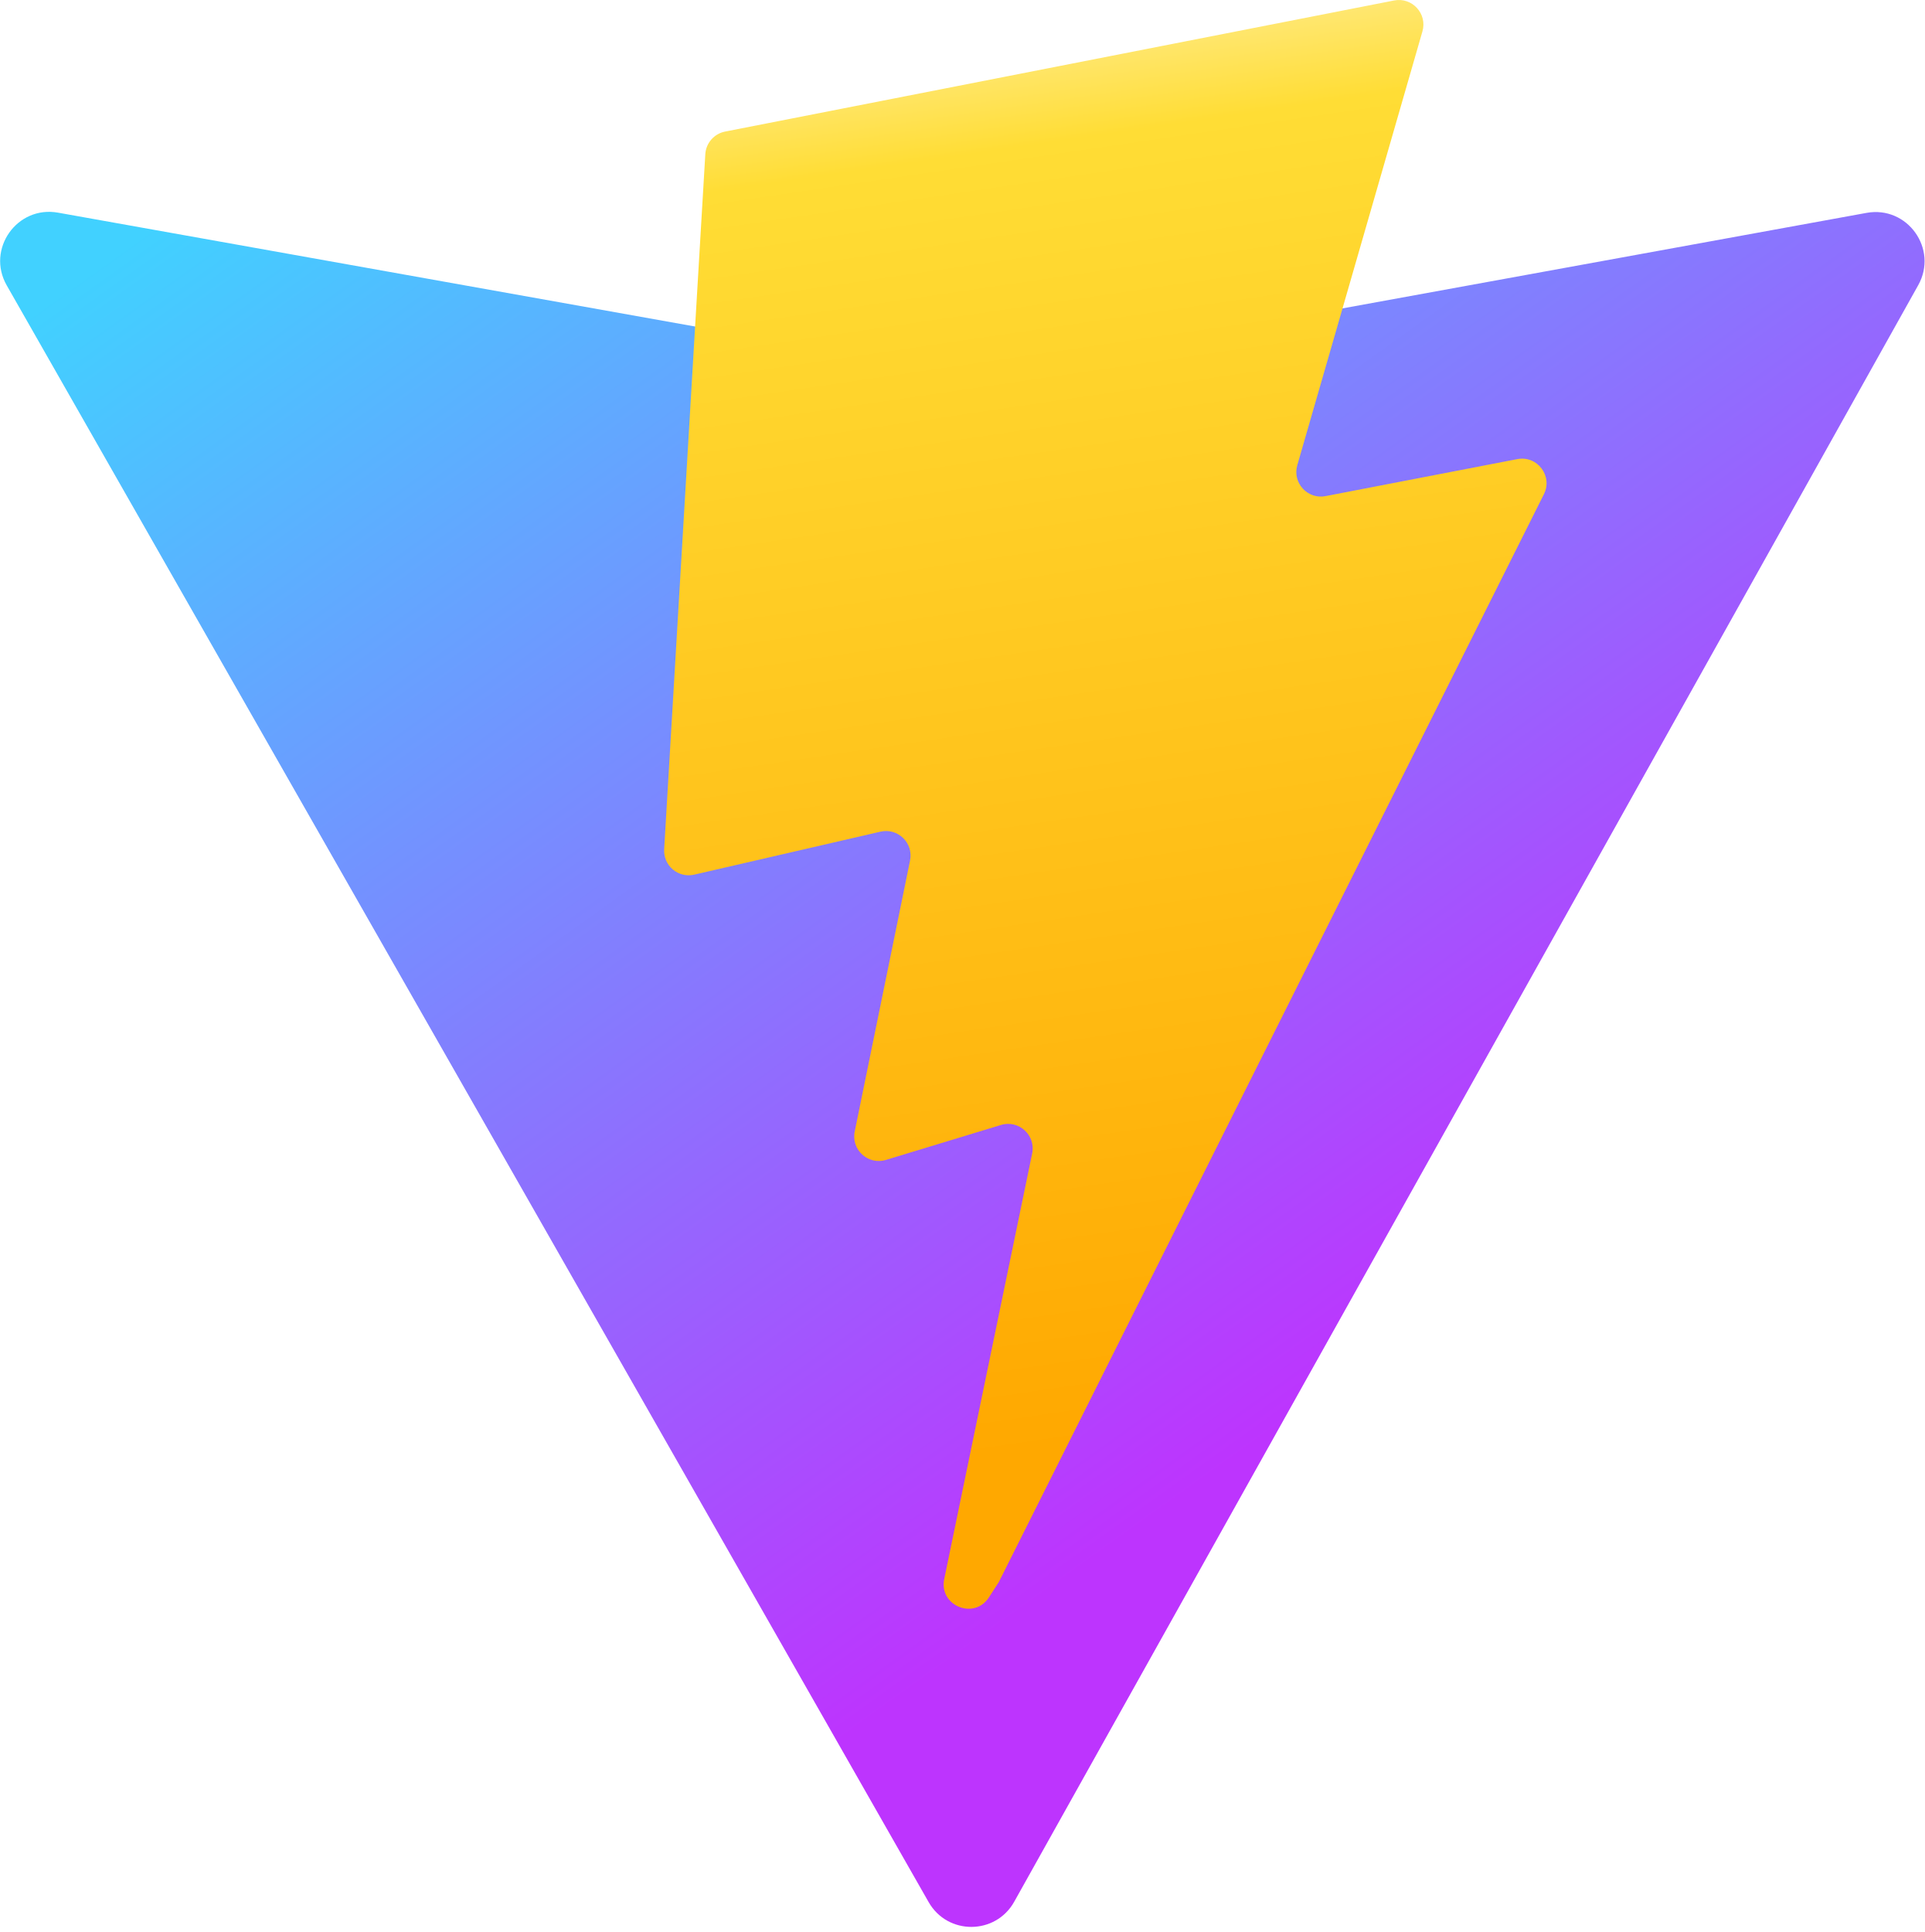
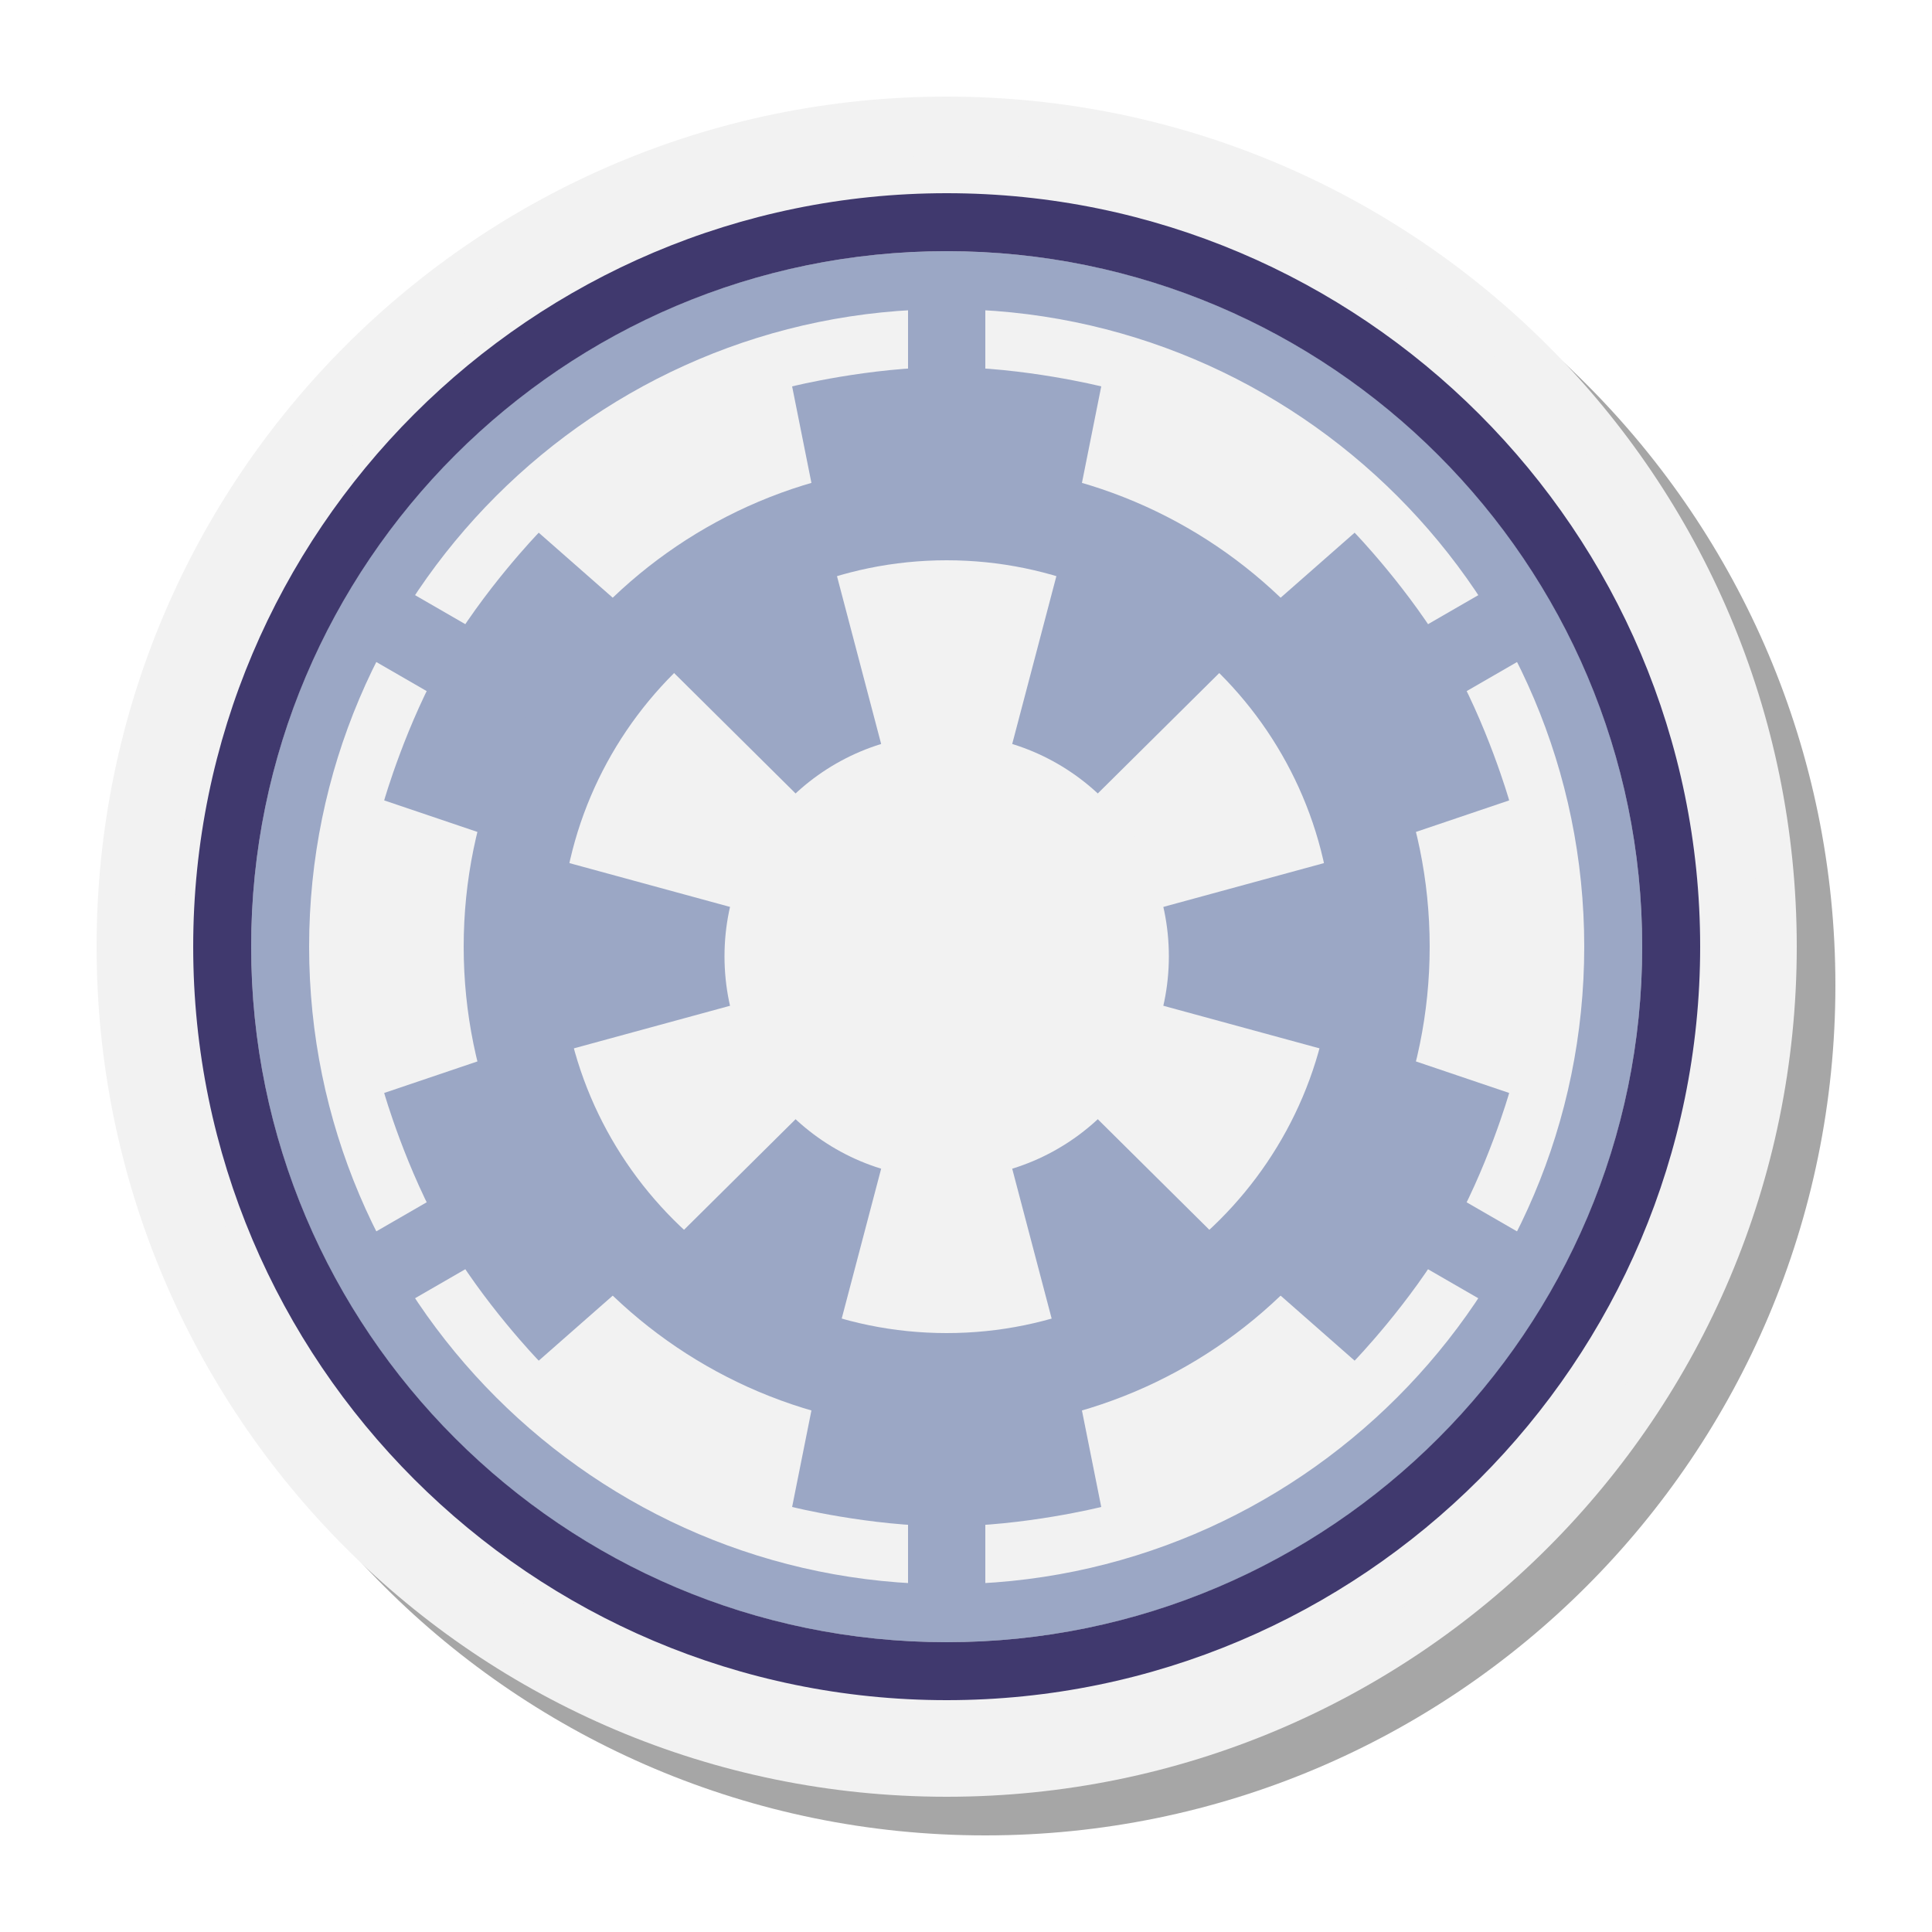
- <svg xmlns="http://www.w3.org/2000/svg" aria-hidden="true" role="img" class="iconify iconify--logos" width="31.88" height="32" preserveAspectRatio="xMidYMid meet" viewBox="0 0 256 257">
-   <defs>
-     <linearGradient id="IconifyId1813088fe1fbc01fb466" x1="-.828%" x2="57.636%" y1="7.652%" y2="78.411%">
-       <stop offset="0%" stop-color="#41D1FF" />
-       <stop offset="100%" stop-color="#BD34FE" />
-     </linearGradient>
-     <linearGradient id="IconifyId1813088fe1fbc01fb467" x1="43.376%" x2="50.316%" y1="2.242%" y2="89.03%">
-       <stop offset="0%" stop-color="#FFEA83" />
-       <stop offset="8.333%" stop-color="#FFDD35" />
-       <stop offset="100%" stop-color="#FFA800" />
-     </linearGradient>
-   </defs>
-   <path fill="url(#IconifyId1813088fe1fbc01fb466)" d="M255.153 37.938L134.897 252.976c-2.483 4.44-8.862 4.466-11.382.048L.875 37.958c-2.746-4.814 1.371-10.646 6.827-9.67l120.385 21.517a6.537 6.537 0 0 0 2.322-.004l117.867-21.483c5.438-.991 9.574 4.796 6.877 9.62Z" />
-   <path fill="url(#IconifyId1813088fe1fbc01fb467)" d="M185.432.063L96.44 17.501a3.268 3.268 0 0 0-2.634 3.014l-5.474 92.456a3.268 3.268 0 0 0 3.997 3.378l24.777-5.718c2.318-.535 4.413 1.507 3.936 3.838l-7.361 36.047c-.495 2.426 1.782 4.5 4.151 3.78l15.304-4.649c2.372-.72 4.652 1.36 4.15 3.788l-11.698 56.621c-.732 3.542 3.979 5.473 5.943 2.437l1.313-2.028l72.516-144.72c1.215-2.423-.88-5.186-3.54-4.672l-25.505 4.922c-2.396.462-4.435-1.77-3.759-4.114l16.646-57.705c.677-2.35-1.37-4.583-3.769-4.113Z" />
+ <svg xmlns="http://www.w3.org/2000/svg" x="0px" y="0px" width="100" height="100" viewBox="0 0 100 100">
+   <circle cx="51" cy="51" r="44" opacity=".35" />
+   <circle cx="49" cy="49" r="44" fill="#f2f2f2" />
+   <path fill="#f2f2f2" d="M50,90C27.393,90,9,71.607,9,49S27.393,8,50,8s41,18.393,41,41S72.607,90,50,90z" />
+   <path fill="#9ba7c5" d="M49,16c18.196,0,33,14.804,33,33S67.196,82,49,82S16,67.196,16,49S30.804,16,49,16 M49,13 c-19.882,0-36,16.118-36,36s16.118,36,36,36s36-16.118,36-36S68.882,13,49,13L49,13z" />
+   <path fill="#9ba7c5" d="M49,29c11.028,0,20,8.972,20,20s-8.972,20-20,20s-20-8.972-20-20S37.972,29,49,29 M49,24 c-13.807,0-25,11.193-25,25s11.193,25,25,25s25-11.193,25-25S62.807,24,49,24L49,24z" />
+   <path fill="#40396e" d="M49,88c-21.505,0-39-17.495-39-39s17.495-39,39-39s39,17.495,39,39S70.505,88,49,88z M49,13 c-19.851,0-36,16.149-36,36s16.149,36,36,36s36-16.149,36-36S68.851,13,49,13z" />
+   <rect width="4" height="11" x="47" y="15" fill="#9ba7c5" />
+   <rect width="4" height="11" x="47" y="72" fill="#9ba7c5" />
+   <rect width="4" height="11" x="22.318" y="29.25" fill="#9ba7c5" transform="rotate(-60 24.318 34.751)" />
+   <rect width="4" height="11" x="71.682" y="57.75" fill="#9ba7c5" transform="rotate(-60 73.683 63.252)" />
+   <rect width="4" height="11" x="22.318" y="57.75" fill="#9ba7c5" transform="rotate(-120 24.318 63.25)" />
+   <rect width="4" height="11" x="71.682" y="29.25" fill="#9ba7c5" transform="rotate(-120 73.682 34.751)" />
+   <path fill="#9ba7c5" d="M42,25l-1-5c0,0,4-1,8-1l1,8h-8" />
+   <path fill="#9ba7c5" d="M56,25l1-5c0,0-4-1-8-1l-1,8h8" />
+   <path fill="#9ba7c5" d="M56,73l1,5c0,0-4,1-8,1l-1-8h8" />
+   <path fill="#9ba7c5" d="M42,73l-1,5c0,0,4,1,8,1l1-8h-8" />
+   <g>
+     <path fill="#9ba7c5" d="M73.285,54.938l4.83,1.634c0,0-1.134,3.964-3.134,7.428l-7.428-3.134l4-6.928" />
+     <path fill="#9ba7c5" d="M66.285,67.062l3.83,3.366c0,0,2.866-2.964,4.866-6.428l-6.428-4.866l-4,6.928" />
+     <g>
+       <path fill="#9ba7c5" d="M24.715,43.062l-4.83-1.634c0,0,1.134-3.964,3.134-7.428l7.428,3.134l-4,6.928" />
+       <path fill="#9ba7c5" d="M31.715,30.938l-3.83-3.366c0,0-2.866,2.964-4.866,6.428l6.428,4.866l4-6.928" />
+     </g>
+   </g>
+   <g>
+     <path fill="#9ba7c5" d="M24.715,54.938l-4.83,1.634c0,0,1.134,3.964,3.134,7.428l7.428-3.134l-4-6.928" />
+     <path fill="#9ba7c5" d="M31.715,67.062l-3.83,3.366c0,0-2.866-2.964-4.866-6.428l6.428-4.866l4,6.928" />
+     <g>
+       <path fill="#9ba7c5" d="M73.285,43.062l4.83-1.634c0,0-1.134-3.964-3.134-7.428l-7.428,3.134l4,6.928" />
+       <path fill="#9ba7c5" d="M66.285,30.938l3.83-3.366c0,0,2.866,2.964,4.866,6.428l-6.428,4.866l-4-6.928" />
+     </g>
+   </g>
+   <g>
+     <polygon fill="#9ba7c5" points="60,47 60,52 71,55 71,44" />
+     <polygon fill="#9ba7c5" points="38,47 38,52 27,55 27,44" />
+   </g>
+   <g>
+     <polygon fill="#9ba7c5" points="45.665,60.276 41.335,57.776 33.237,65.803 42.763,71.303" />
+     <polygon fill="#9ba7c5" points="56.665,41.224 52.335,38.724 55.237,27.697 64.763,33.197" />
+   </g>
+   <g>
+     <polygon fill="#9ba7c5" points="41.335,41.224 45.665,38.724 42.763,27.697 33.237,33.197" />
+     <polygon fill="#9ba7c5" points="52.335,60.276 56.665,57.776 64.763,65.803 55.237,71.303" />
+   </g>
+   <g>
+     <circle cx="49" cy="49.5" r="11.5" fill="#f2f2f2" />
+   </g>
</svg>
